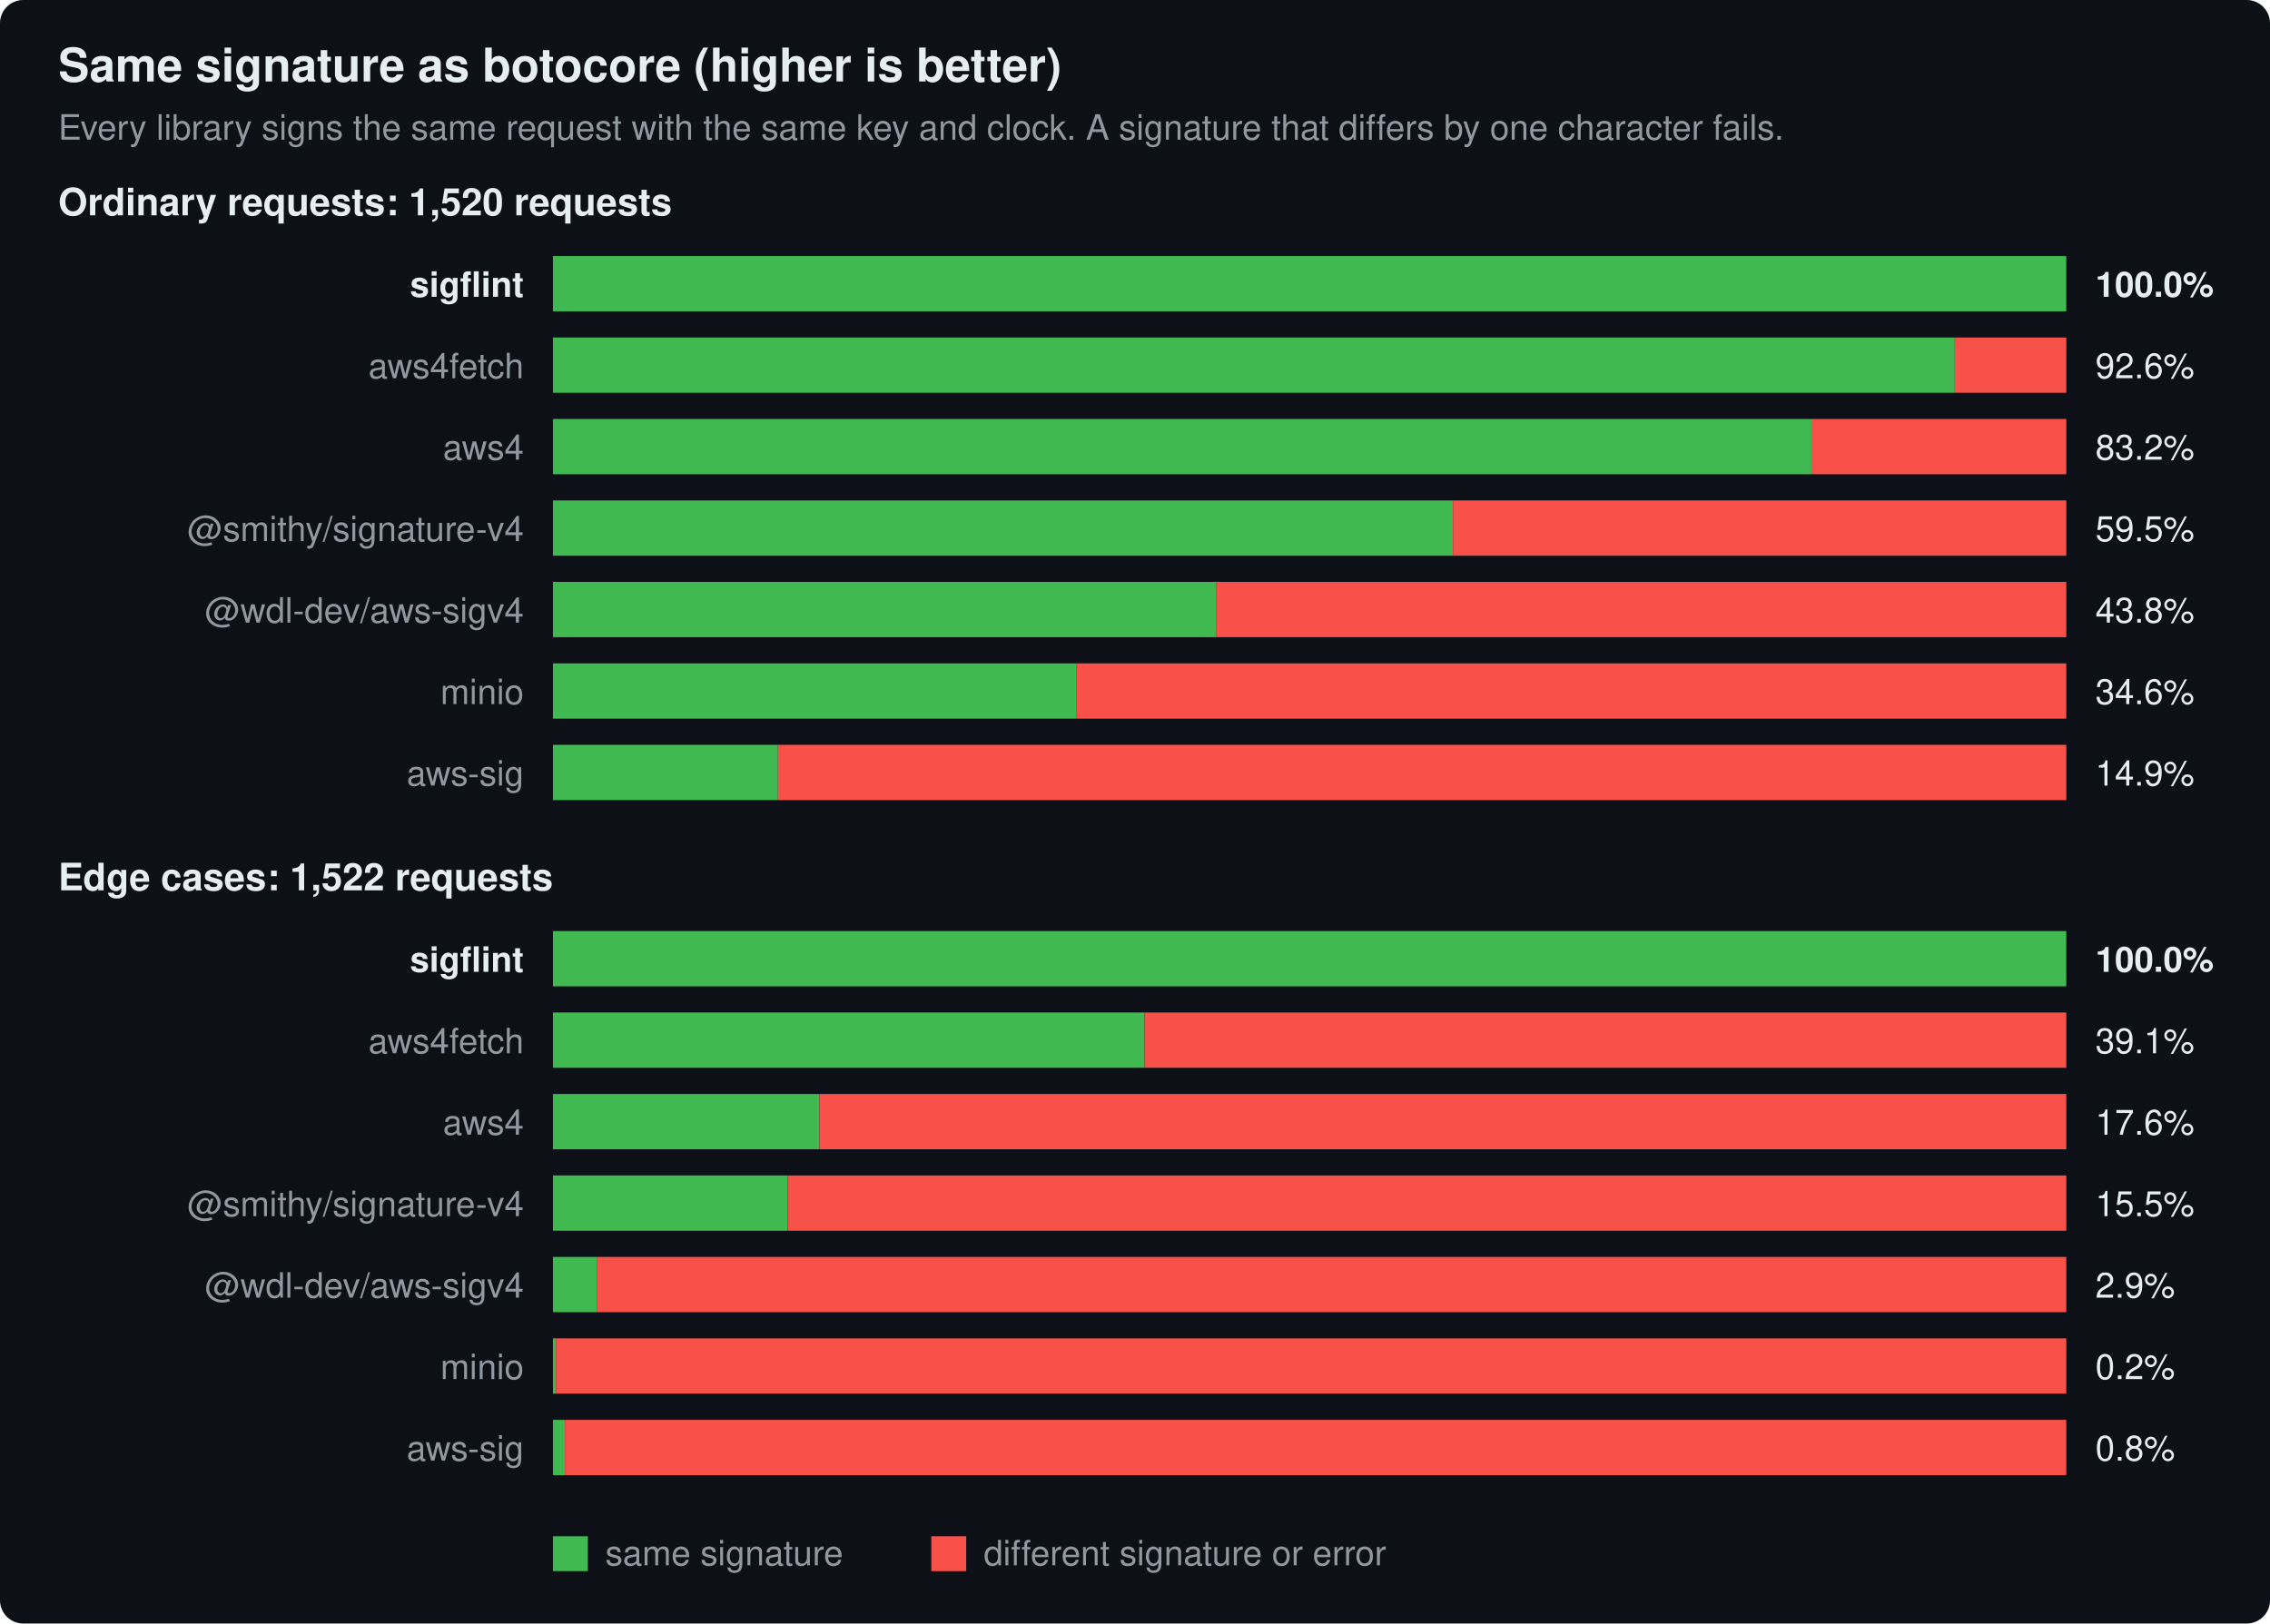
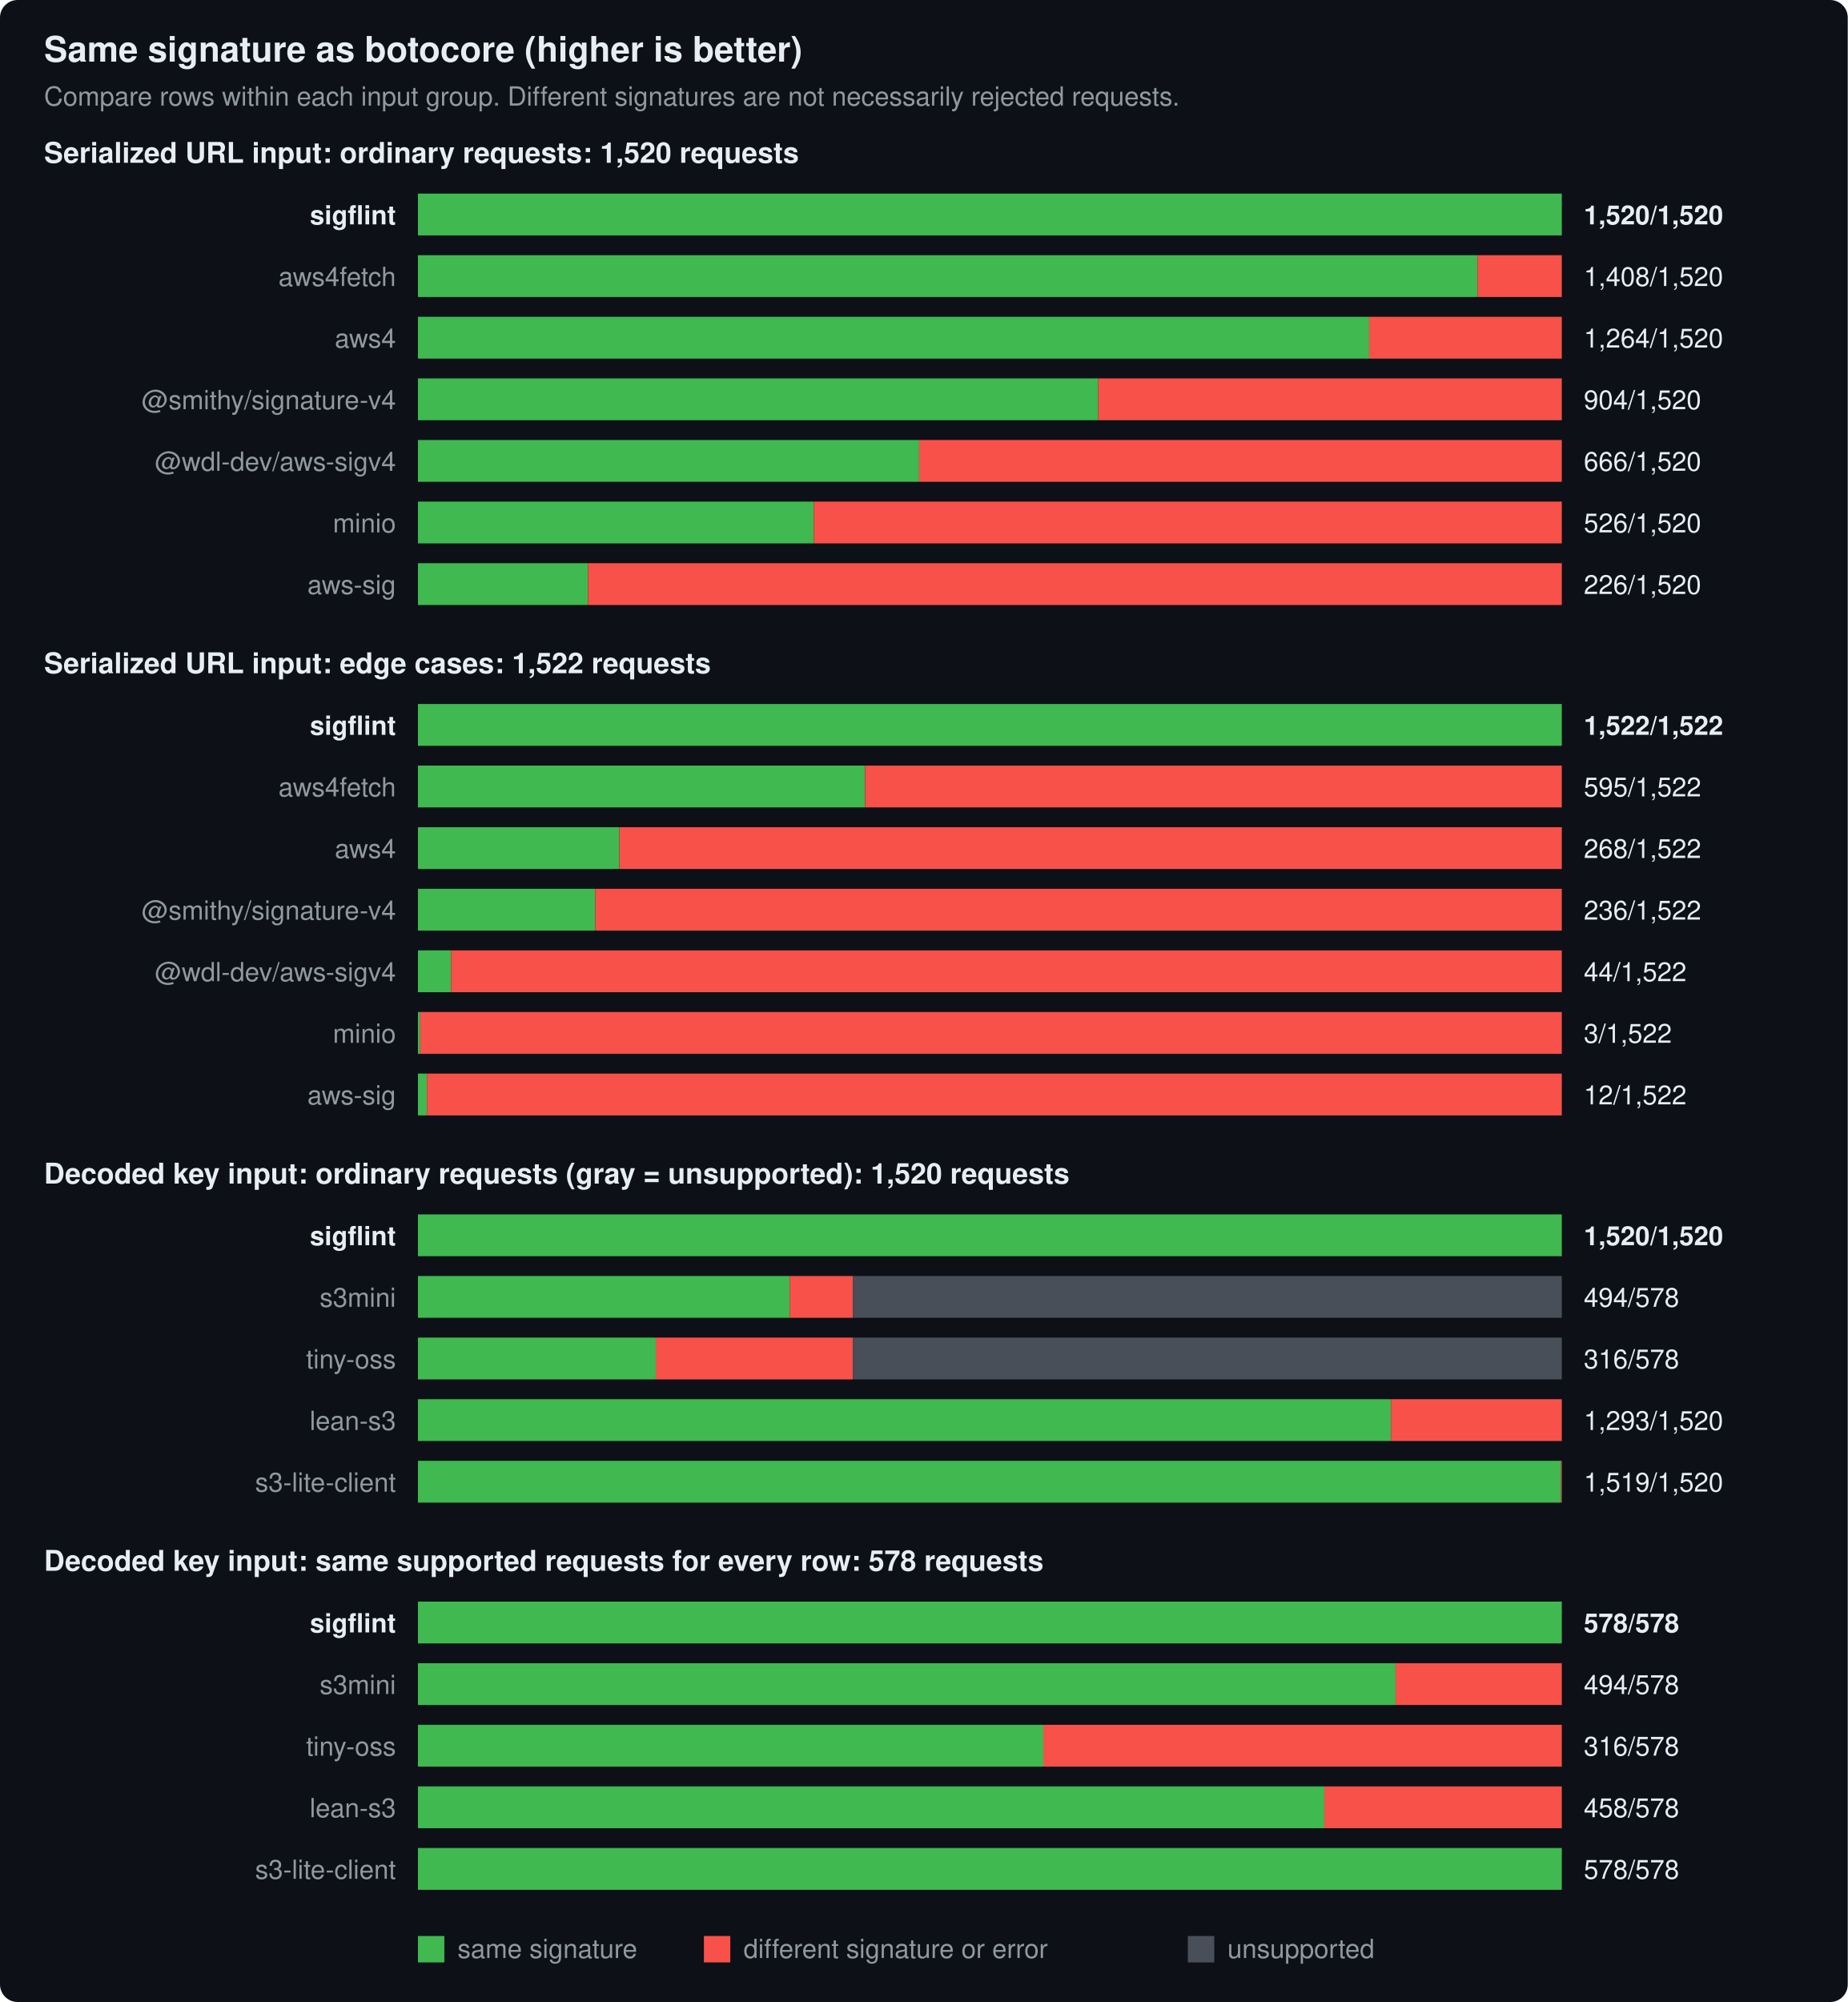
- <svg xmlns="http://www.w3.org/2000/svg" width="780" height="558" viewBox="0 0 780 558" role="img" aria-labelledby="t d" font-family="-apple-system,BlinkMacSystemFont,'Segoe UI',Helvetica,Arial,sans-serif">
-   <rect width="780" height="558" rx="8" fill="#0d1117" />
+ <svg xmlns="http://www.w3.org/2000/svg" width="840" height="910" viewBox="0 0 840 910" role="img" aria-labelledby="t d" font-family="-apple-system,BlinkMacSystemFont,'Segoe UI',Helvetica,Arial,sans-serif">
+   <rect width="840" height="910" rx="8" fill="#0d1117" />
  <text x="20" y="28" font-size="16" fill="#e6edf3" text-anchor="start" font-weight="600">Same signature as botocore (higher is better)</text>
-   <text x="20" y="48" font-size="12" fill="#9198a1" text-anchor="start" font-weight="400">Every library signs the same request with the same key and clock. A signature that differs by one character fails.</text>
-   <text x="20" y="74" font-size="13" fill="#e6edf3" text-anchor="start" font-weight="600">Ordinary requests: 1,520 requests</text>
+   <text x="20" y="48" font-size="12" fill="#9198a1" text-anchor="start" font-weight="400">Compare rows within each input group. Different signatures are not necessarily rejected requests.</text>
+   <text x="20" y="74" font-size="13" fill="#e6edf3" text-anchor="start" font-weight="600">Serialized URL input: ordinary requests: 1,520 requests</text>
  <text x="180" y="102" font-size="12" fill="#e6edf3" text-anchor="end" font-weight="700">sigflint</text>
  <rect x="190" y="88" width="520" height="19" fill="#3fb950" />
-   <text x="720" y="102" font-size="12" fill="#e6edf3" text-anchor="start" font-weight="700">100.0%</text>
+   <text x="720" y="102" font-size="12" fill="#e6edf3" text-anchor="start" font-weight="700">1,520/1,520</text>
  <text x="180" y="130" font-size="12" fill="#9198a1" text-anchor="end" font-weight="400">aws4fetch</text>
  <rect x="190" y="116" width="481.684" height="19" fill="#3fb950" />
  <rect x="671.684" y="116" width="38.316" height="19" fill="#f85149" />
-   <text x="720" y="130" font-size="12" fill="#e6edf3" text-anchor="start" font-weight="400">92.6%</text>
+   <text x="720" y="130" font-size="12" fill="#e6edf3" text-anchor="start" font-weight="400">1,408/1,520</text>
  <text x="180" y="158" font-size="12" fill="#9198a1" text-anchor="end" font-weight="400">aws4</text>
  <rect x="190" y="144" width="432.421" height="19" fill="#3fb950" />
  <rect x="622.421" y="144" width="87.579" height="19" fill="#f85149" />
-   <text x="720" y="158" font-size="12" fill="#e6edf3" text-anchor="start" font-weight="400">83.2%</text>
+   <text x="720" y="158" font-size="12" fill="#e6edf3" text-anchor="start" font-weight="400">1,264/1,520</text>
  <text x="180" y="186" font-size="12" fill="#9198a1" text-anchor="end" font-weight="400">@smithy/signature-v4</text>
  <rect x="190" y="172" width="309.263" height="19" fill="#3fb950" />
  <rect x="499.263" y="172" width="210.737" height="19" fill="#f85149" />
-   <text x="720" y="186" font-size="12" fill="#e6edf3" text-anchor="start" font-weight="400">59.5%</text>
+   <text x="720" y="186" font-size="12" fill="#e6edf3" text-anchor="start" font-weight="400">904/1,520</text>
  <text x="180" y="214" font-size="12" fill="#9198a1" text-anchor="end" font-weight="400">@wdl-dev/aws-sigv4</text>
  <rect x="190" y="200" width="227.842" height="19" fill="#3fb950" />
  <rect x="417.842" y="200" width="292.158" height="19" fill="#f85149" />
-   <text x="720" y="214" font-size="12" fill="#e6edf3" text-anchor="start" font-weight="400">43.8%</text>
+   <text x="720" y="214" font-size="12" fill="#e6edf3" text-anchor="start" font-weight="400">666/1,520</text>
  <text x="180" y="242" font-size="12" fill="#9198a1" text-anchor="end" font-weight="400">minio</text>
  <rect x="190" y="228" width="179.947" height="19" fill="#3fb950" />
  <rect x="369.947" y="228" width="340.053" height="19" fill="#f85149" />
-   <text x="720" y="242" font-size="12" fill="#e6edf3" text-anchor="start" font-weight="400">34.6%</text>
+   <text x="720" y="242" font-size="12" fill="#e6edf3" text-anchor="start" font-weight="400">526/1,520</text>
  <text x="180" y="270" font-size="12" fill="#9198a1" text-anchor="end" font-weight="400">aws-sig</text>
  <rect x="190" y="256" width="77.316" height="19" fill="#3fb950" />
  <rect x="267.316" y="256" width="442.684" height="19" fill="#f85149" />
-   <text x="720" y="270" font-size="12" fill="#e6edf3" text-anchor="start" font-weight="400">14.9%</text>
-   <text x="20" y="306" font-size="13" fill="#e6edf3" text-anchor="start" font-weight="600">Edge cases: 1,522 requests</text>
+   <text x="720" y="270" font-size="12" fill="#e6edf3" text-anchor="start" font-weight="400">226/1,520</text>
+   <text x="20" y="306" font-size="13" fill="#e6edf3" text-anchor="start" font-weight="600">Serialized URL input: edge cases: 1,522 requests</text>
  <text x="180" y="334" font-size="12" fill="#e6edf3" text-anchor="end" font-weight="700">sigflint</text>
  <rect x="190" y="320" width="520" height="19" fill="#3fb950" />
-   <text x="720" y="334" font-size="12" fill="#e6edf3" text-anchor="start" font-weight="700">100.0%</text>
+   <text x="720" y="334" font-size="12" fill="#e6edf3" text-anchor="start" font-weight="700">1,522/1,522</text>
  <text x="180" y="362" font-size="12" fill="#9198a1" text-anchor="end" font-weight="400">aws4fetch</text>
  <rect x="190" y="348" width="203.285" height="19" fill="#3fb950" />
  <rect x="393.285" y="348" width="316.715" height="19" fill="#f85149" />
-   <text x="720" y="362" font-size="12" fill="#e6edf3" text-anchor="start" font-weight="400">39.1%</text>
+   <text x="720" y="362" font-size="12" fill="#e6edf3" text-anchor="start" font-weight="400">595/1,522</text>
  <text x="180" y="390" font-size="12" fill="#9198a1" text-anchor="end" font-weight="400">aws4</text>
  <rect x="190" y="376" width="91.564" height="19" fill="#3fb950" />
  <rect x="281.564" y="376" width="428.436" height="19" fill="#f85149" />
-   <text x="720" y="390" font-size="12" fill="#e6edf3" text-anchor="start" font-weight="400">17.6%</text>
+   <text x="720" y="390" font-size="12" fill="#e6edf3" text-anchor="start" font-weight="400">268/1,522</text>
  <text x="180" y="418" font-size="12" fill="#9198a1" text-anchor="end" font-weight="400">@smithy/signature-v4</text>
  <rect x="190" y="404" width="80.631" height="19" fill="#3fb950" />
  <rect x="270.631" y="404" width="439.369" height="19" fill="#f85149" />
-   <text x="720" y="418" font-size="12" fill="#e6edf3" text-anchor="start" font-weight="400">15.5%</text>
+   <text x="720" y="418" font-size="12" fill="#e6edf3" text-anchor="start" font-weight="400">236/1,522</text>
  <text x="180" y="446" font-size="12" fill="#9198a1" text-anchor="end" font-weight="400">@wdl-dev/aws-sigv4</text>
  <rect x="190" y="432" width="15.033" height="19" fill="#3fb950" />
  <rect x="205.033" y="432" width="504.967" height="19" fill="#f85149" />
-   <text x="720" y="446" font-size="12" fill="#e6edf3" text-anchor="start" font-weight="400">2.9%</text>
+   <text x="720" y="446" font-size="12" fill="#e6edf3" text-anchor="start" font-weight="400">44/1,522</text>
  <text x="180" y="474" font-size="12" fill="#9198a1" text-anchor="end" font-weight="400">minio</text>
  <rect x="190" y="460" width="1.025" height="19" fill="#3fb950" />
  <rect x="191.025" y="460" width="518.975" height="19" fill="#f85149" />
-   <text x="720" y="474" font-size="12" fill="#e6edf3" text-anchor="start" font-weight="400">0.2%</text>
+   <text x="720" y="474" font-size="12" fill="#e6edf3" text-anchor="start" font-weight="400">3/1,522</text>
  <text x="180" y="502" font-size="12" fill="#9198a1" text-anchor="end" font-weight="400">aws-sig</text>
  <rect x="190" y="488" width="4.1" height="19" fill="#3fb950" />
  <rect x="194.1" y="488" width="515.9" height="19" fill="#f85149" />
-   <text x="720" y="502" font-size="12" fill="#e6edf3" text-anchor="start" font-weight="400">0.8%</text>
-   <rect x="190" y="528" width="12" height="12" fill="#3fb950" />
-   <text x="208" y="538" font-size="12" fill="#9198a1" text-anchor="start" font-weight="400">same signature</text>
-   <rect x="320" y="528" width="12" height="12" fill="#f85149" />
-   <text x="338" y="538" font-size="12" fill="#9198a1" text-anchor="start" font-weight="400">different signature or error</text>
+   <text x="720" y="502" font-size="12" fill="#e6edf3" text-anchor="start" font-weight="400">12/1,522</text>
+   <text x="20" y="538" font-size="13" fill="#e6edf3" text-anchor="start" font-weight="600">Decoded key input: ordinary requests (gray = unsupported): 1,520 requests</text>
+   <text x="180" y="566" font-size="12" fill="#e6edf3" text-anchor="end" font-weight="700">sigflint</text>
+   <rect x="190" y="552" width="520" height="19" fill="#3fb950" />
+   <text x="720" y="566" font-size="12" fill="#e6edf3" text-anchor="start" font-weight="700">1,520/1,520</text>
+   <text x="180" y="594" font-size="12" fill="#9198a1" text-anchor="end" font-weight="400">s3mini</text>
+   <rect x="190" y="580" width="169" height="19" fill="#3fb950" />
+   <rect x="359" y="580" width="28.737" height="19" fill="#f85149" />
+   <rect x="387.737" y="580" width="322.263" height="19" fill="#484f58" />
+   <text x="720" y="594" font-size="12" fill="#e6edf3" text-anchor="start" font-weight="400">494/578</text>
+   <text x="180" y="622" font-size="12" fill="#9198a1" text-anchor="end" font-weight="400">tiny-oss</text>
+   <rect x="190" y="608" width="108.105" height="19" fill="#3fb950" />
+   <rect x="298.105" y="608" width="89.632" height="19" fill="#f85149" />
+   <rect x="387.737" y="608" width="322.263" height="19" fill="#484f58" />
+   <text x="720" y="622" font-size="12" fill="#e6edf3" text-anchor="start" font-weight="400">316/578</text>
+   <text x="180" y="650" font-size="12" fill="#9198a1" text-anchor="end" font-weight="400">lean-s3</text>
+   <rect x="190" y="636" width="442.342" height="19" fill="#3fb950" />
+   <rect x="632.342" y="636" width="77.658" height="19" fill="#f85149" />
+   <text x="720" y="650" font-size="12" fill="#e6edf3" text-anchor="start" font-weight="400">1,293/1,520</text>
+   <text x="180" y="678" font-size="12" fill="#9198a1" text-anchor="end" font-weight="400">s3-lite-client</text>
+   <rect x="190" y="664" width="519.658" height="19" fill="#3fb950" />
+   <rect x="709.658" y="664" width="0.342" height="19" fill="#f85149" />
+   <text x="720" y="678" font-size="12" fill="#e6edf3" text-anchor="start" font-weight="400">1,519/1,520</text>
+   <text x="20" y="714" font-size="13" fill="#e6edf3" text-anchor="start" font-weight="600">Decoded key input: same supported requests for every row: 578 requests</text>
+   <text x="180" y="742" font-size="12" fill="#e6edf3" text-anchor="end" font-weight="700">sigflint</text>
+   <rect x="190" y="728" width="520" height="19" fill="#3fb950" />
+   <text x="720" y="742" font-size="12" fill="#e6edf3" text-anchor="start" font-weight="700">578/578</text>
+   <text x="180" y="770" font-size="12" fill="#9198a1" text-anchor="end" font-weight="400">s3mini</text>
+   <rect x="190" y="756" width="444.429" height="19" fill="#3fb950" />
+   <rect x="634.429" y="756" width="75.571" height="19" fill="#f85149" />
+   <text x="720" y="770" font-size="12" fill="#e6edf3" text-anchor="start" font-weight="400">494/578</text>
+   <text x="180" y="798" font-size="12" fill="#9198a1" text-anchor="end" font-weight="400">tiny-oss</text>
+   <rect x="190" y="784" width="284.291" height="19" fill="#3fb950" />
+   <rect x="474.291" y="784" width="235.709" height="19" fill="#f85149" />
+   <text x="720" y="798" font-size="12" fill="#e6edf3" text-anchor="start" font-weight="400">316/578</text>
+   <text x="180" y="826" font-size="12" fill="#9198a1" text-anchor="end" font-weight="400">lean-s3</text>
+   <rect x="190" y="812" width="412.042" height="19" fill="#3fb950" />
+   <rect x="602.042" y="812" width="107.958" height="19" fill="#f85149" />
+   <text x="720" y="826" font-size="12" fill="#e6edf3" text-anchor="start" font-weight="400">458/578</text>
+   <text x="180" y="854" font-size="12" fill="#9198a1" text-anchor="end" font-weight="400">s3-lite-client</text>
+   <rect x="190" y="840" width="520" height="19" fill="#3fb950" />
+   <text x="720" y="854" font-size="12" fill="#e6edf3" text-anchor="start" font-weight="400">578/578</text>
+   <rect x="190" y="880" width="12" height="12" fill="#3fb950" />
+   <text x="208" y="890" font-size="12" fill="#9198a1" text-anchor="start" font-weight="400">same signature</text>
+   <rect x="320" y="880" width="12" height="12" fill="#f85149" />
+   <text x="338" y="890" font-size="12" fill="#9198a1" text-anchor="start" font-weight="400">different signature or error</text>
+   <rect x="540" y="880" width="12" height="12" fill="#484f58" />
+   <text x="558" y="890" font-size="12" fill="#9198a1" text-anchor="start" font-weight="400">unsupported</text>
</svg>
